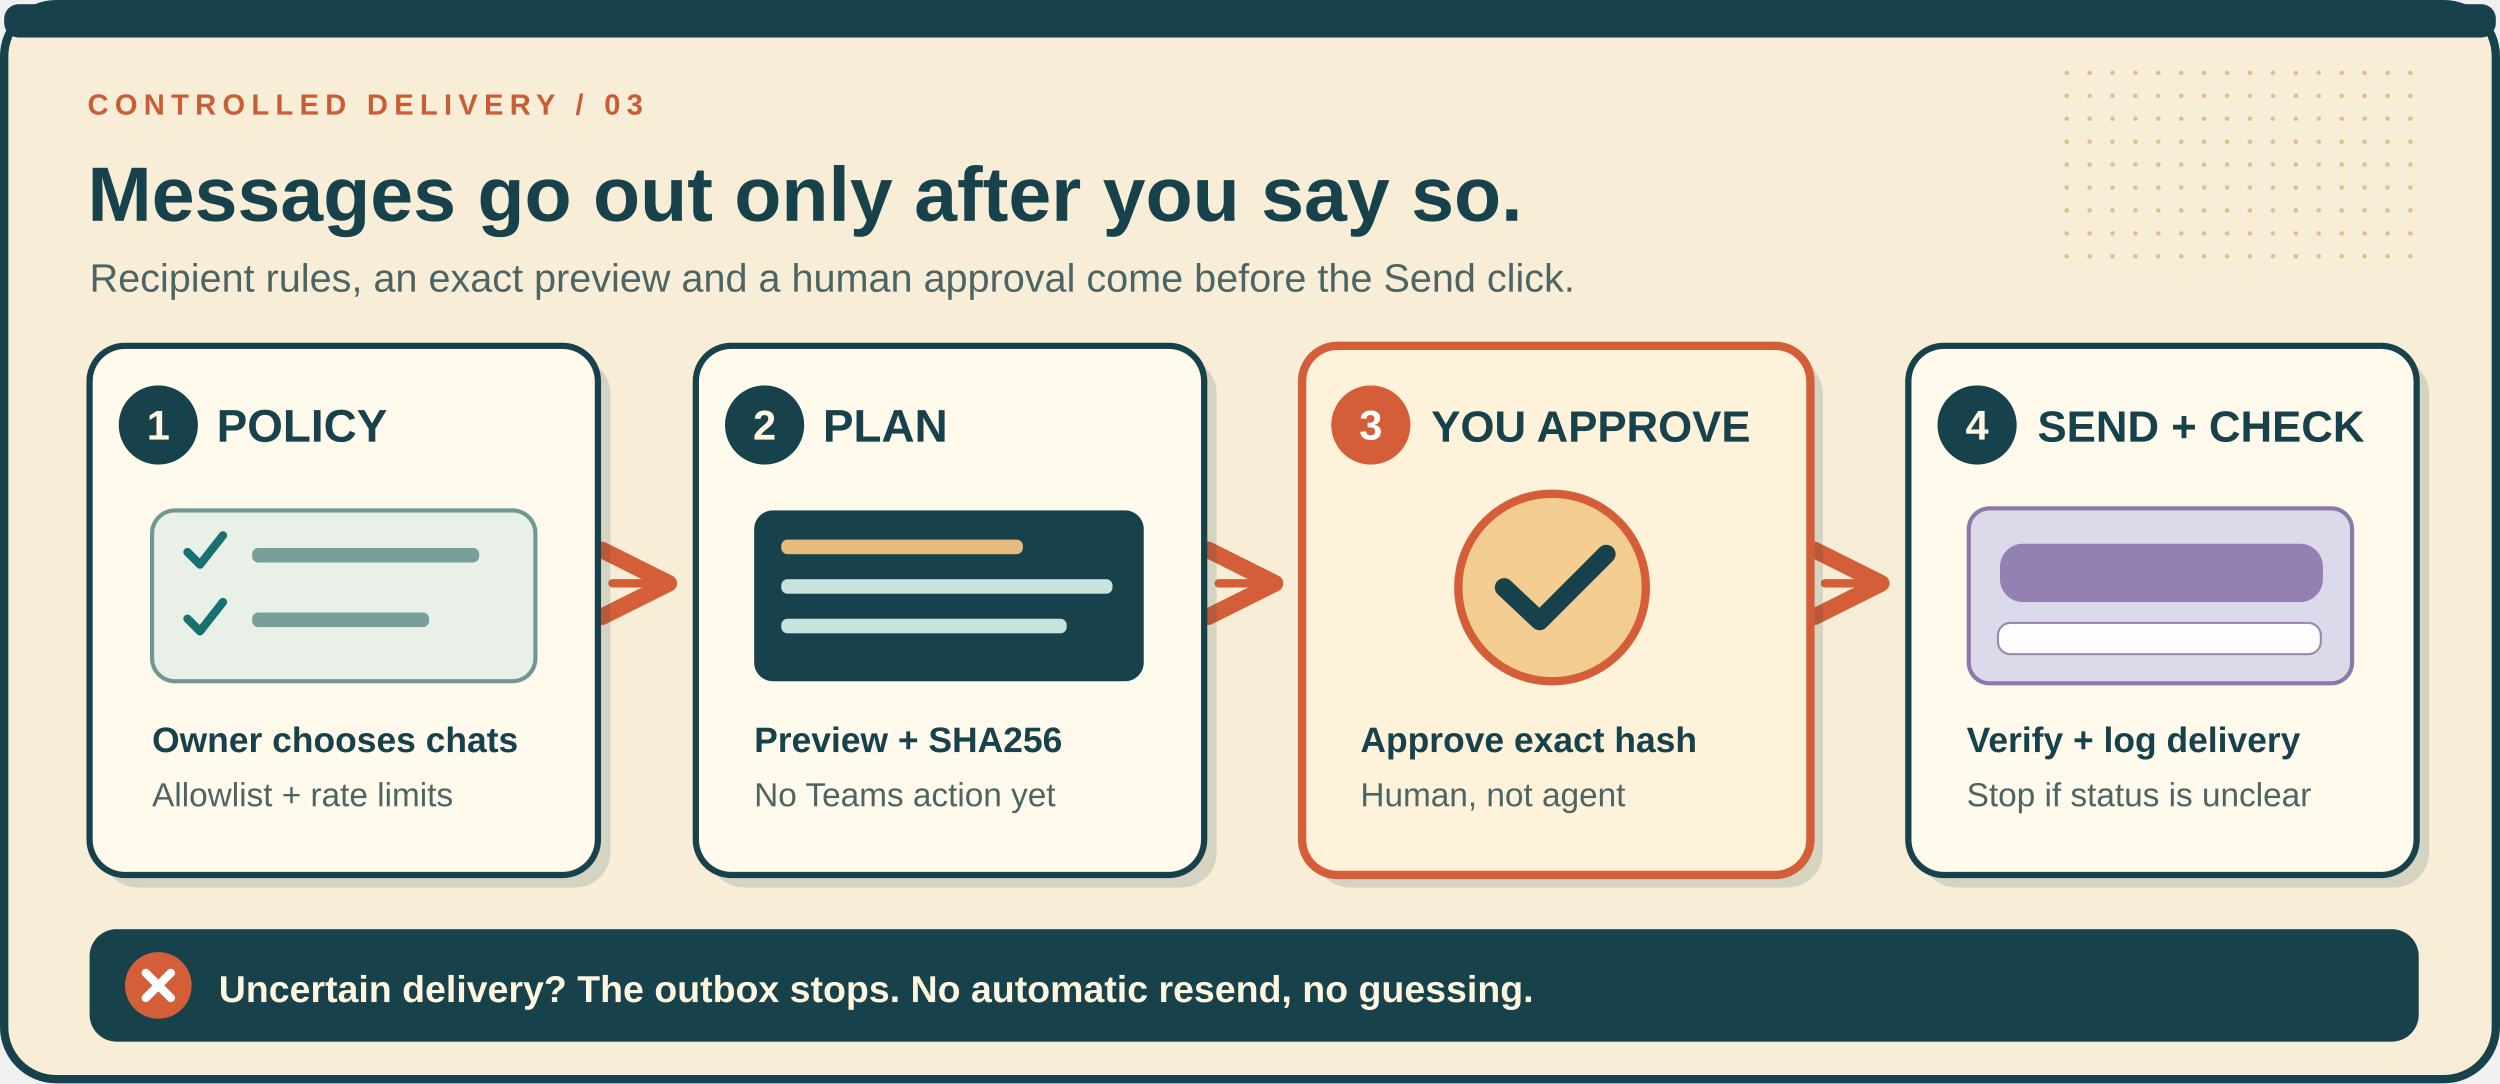
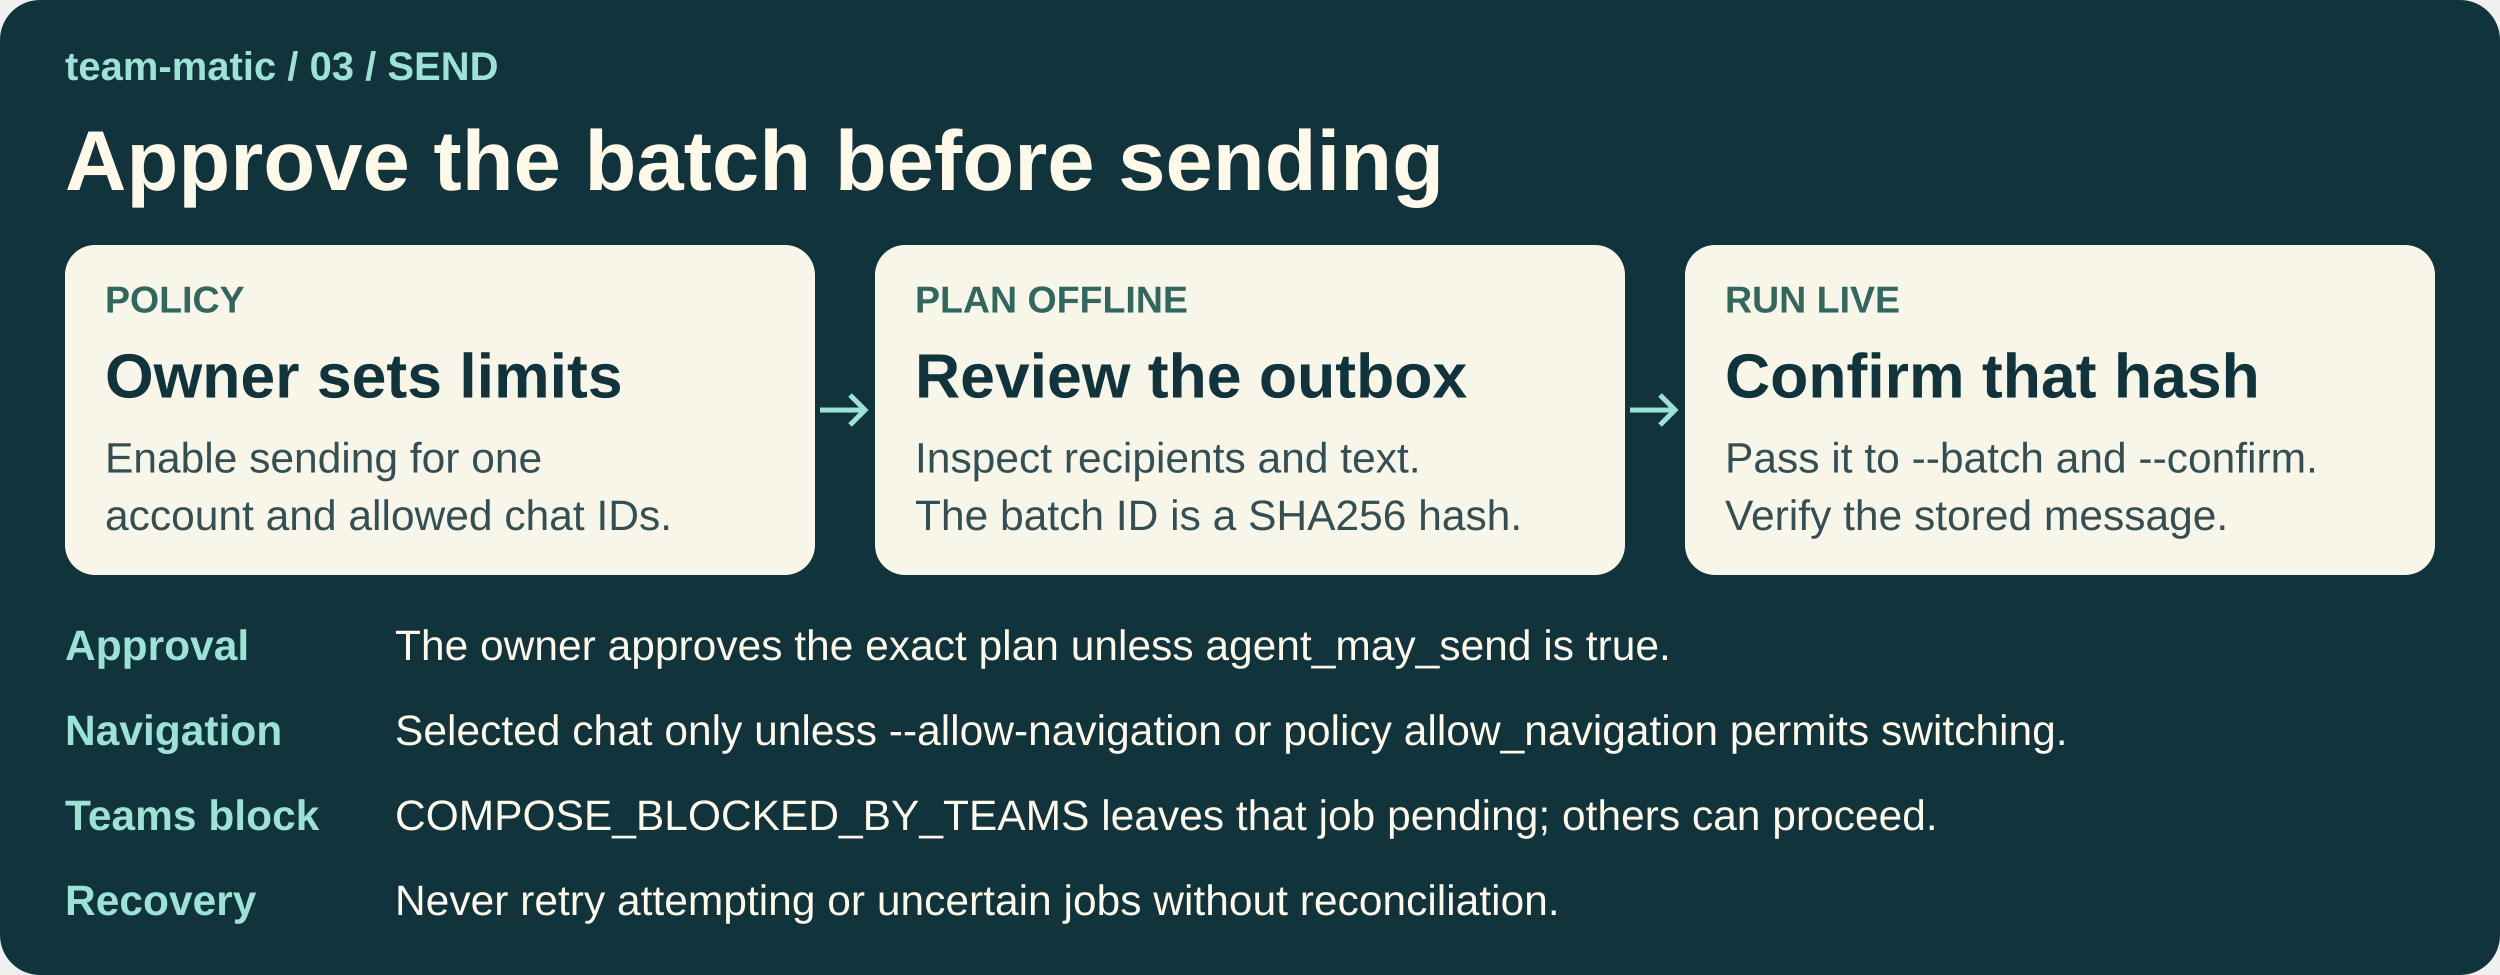
- <svg xmlns="http://www.w3.org/2000/svg" viewBox="0 0 1200 520" width="1200" height="520" role="img" aria-labelledby="title desc">
-   <defs>
-     <marker id="arrow" markerWidth="11" markerHeight="11" refX="9" refY="5" orient="auto">
-       <path d="M1 1 L9 5 L1 9" fill="none" stroke="#D45E37" stroke-width="2" stroke-linecap="round" stroke-linejoin="round" />
-     </marker>
-     <pattern id="dots" width="11" height="11" patternUnits="userSpaceOnUse">
-       <circle cx="2" cy="2" r="1.1" fill="#D79E50" opacity=".6" />
-     </pattern>
-   </defs>
-   <rect x="2" y="2" width="1196" height="516" rx="25" fill="#F8EED7" stroke="#17424B" stroke-width="4" />
-   <rect x="2" y="2" width="1196" height="16" rx="7" fill="#17424B" />
-   <rect x="985" y="28" width="175" height="99" fill="url(#dots)" />
-   <text x="42" y="55" font-family="Arial,Segoe UI,sans-serif" font-size="14" font-weight="800" letter-spacing="3" fill="#C95D36">CONTROLLED DELIVERY / 03</text>
-   <text x="42" y="106" font-family="Arial,Segoe UI,sans-serif" font-size="37" font-weight="900" fill="#17424B">Messages go out only after you say so.</text>
-   <text x="43" y="140" font-family="Arial,Segoe UI,sans-serif" font-size="19" fill="#4C6564">Recipient rules, an exact preview and a human approval come before the Send click.</text>
-   <path d="M294 280 H321" stroke="#D45E37" stroke-width="4" stroke-linecap="round" marker-end="url(#arrow)" />
-   <path d="M585 280 H612" stroke="#D45E37" stroke-width="4" stroke-linecap="round" marker-end="url(#arrow)" />
-   <path d="M876 280 H903" stroke="#D45E37" stroke-width="4" stroke-linecap="round" marker-end="url(#arrow)" />
-   <rect x="49" y="172" width="244" height="254" rx="17" fill="#17424B" opacity=".16" />
-   <rect x="43" y="166" width="244" height="254" rx="17" fill="#FFFAEC" stroke="#17424B" stroke-width="3" />
-   <circle cx="76" cy="204" r="19" fill="#17424B" />
-   <text x="76" y="211" text-anchor="middle" font-family="Arial,sans-serif" font-size="20" font-weight="900" fill="#FFF6DF">1</text>
-   <text x="104" y="212" font-family="Arial,Segoe UI,sans-serif" font-size="22" font-weight="900" fill="#17424B">POLICY</text>
-   <rect x="73" y="245" width="184" height="82" rx="11" fill="#E8F0E8" stroke="#6F9892" stroke-width="2" />
-   <path d="M90 265 L96 271 L107 257 M90 297 L96 303 L107 289" fill="none" stroke="#17716F" stroke-width="4" stroke-linecap="round" stroke-linejoin="round" />
-   <rect x="121" y="263" width="109" height="7" rx="3" fill="#789F99" />
-   <rect x="121" y="294" width="85" height="7" rx="3" fill="#789F99" />
-   <text x="73" y="361" font-family="Arial,Segoe UI,sans-serif" font-size="17" font-weight="800" fill="#17424B">Owner chooses chats</text>
-   <text x="73" y="387" font-family="Arial,Segoe UI,sans-serif" font-size="16" fill="#4C6564">Allowlist + rate limits</text>
-   <rect x="340" y="172" width="244" height="254" rx="17" fill="#17424B" opacity=".16" />
-   <rect x="334" y="166" width="244" height="254" rx="17" fill="#FFFAEC" stroke="#17424B" stroke-width="3" />
-   <circle cx="367" cy="204" r="19" fill="#17424B" />
-   <text x="367" y="211" text-anchor="middle" font-family="Arial,sans-serif" font-size="20" font-weight="900" fill="#FFF6DF">2</text>
-   <text x="395" y="212" font-family="Arial,Segoe UI,sans-serif" font-size="22" font-weight="900" fill="#17424B">PLAN</text>
-   <rect x="362" y="245" width="187" height="82" rx="9" fill="#17424B" />
-   <rect x="375" y="259" width="116" height="7" rx="3" fill="#E7BA7D" />
-   <rect x="375" y="278" width="159" height="7" rx="3" fill="#C8E2DC" />
-   <rect x="375" y="297" width="137" height="7" rx="3" fill="#C8E2DC" />
-   <text x="362" y="361" font-family="Arial,Segoe UI,sans-serif" font-size="17" font-weight="800" fill="#17424B">Preview + SHA256</text>
-   <text x="362" y="387" font-family="Arial,Segoe UI,sans-serif" font-size="16" fill="#4C6564">No Teams action yet</text>
-   <rect x="631" y="172" width="244" height="254" rx="17" fill="#17424B" opacity=".16" />
-   <rect x="625" y="166" width="244" height="254" rx="17" fill="#FFF2DA" stroke="#D45E37" stroke-width="4" />
-   <circle cx="658" cy="204" r="19" fill="#D45E37" />
-   <text x="658" y="211" text-anchor="middle" font-family="Arial,sans-serif" font-size="20" font-weight="900" fill="#FFFFFF">3</text>
-   <text x="687" y="212" font-family="Arial,Segoe UI,sans-serif" font-size="21" font-weight="900" fill="#17424B">YOU APPROVE</text>
-   <circle cx="745" cy="282" r="45" fill="#F3CC92" stroke="#D45E37" stroke-width="4" />
-   <path d="M722 282 L739 298 L771 266" fill="none" stroke="#17424B" stroke-width="9" stroke-linecap="round" stroke-linejoin="round" />
-   <text x="653" y="361" font-family="Arial,Segoe UI,sans-serif" font-size="17" font-weight="800" fill="#17424B">Approve exact hash</text>
-   <text x="653" y="387" font-family="Arial,Segoe UI,sans-serif" font-size="16" fill="#4C6564">Human, not agent</text>
-   <rect x="922" y="172" width="244" height="254" rx="17" fill="#17424B" opacity=".16" />
-   <rect x="916" y="166" width="244" height="254" rx="17" fill="#FFFAEC" stroke="#17424B" stroke-width="3" />
-   <circle cx="949" cy="204" r="19" fill="#17424B" />
-   <text x="949" y="211" text-anchor="middle" font-family="Arial,sans-serif" font-size="20" font-weight="900" fill="#FFF6DF">4</text>
-   <text x="978" y="212" font-family="Arial,Segoe UI,sans-serif" font-size="21" font-weight="900" fill="#17424B">SEND + CHECK</text>
-   <rect x="945" y="244" width="184" height="84" rx="10" fill="#DCD9EA" stroke="#897AA9" stroke-width="2" />
-   <rect x="960" y="261" width="155" height="28" rx="11" fill="#9281B2" />
-   <rect x="959" y="299" width="155" height="15" rx="6" fill="#FEFCFF" stroke="#9988AE" />
-   <text x="944" y="361" font-family="Arial,Segoe UI,sans-serif" font-size="17" font-weight="800" fill="#17424B">Verify + log delivery</text>
-   <text x="944" y="387" font-family="Arial,Segoe UI,sans-serif" font-size="16" fill="#4C6564">Stop if status is unclear</text>
-   <rect x="43" y="446" width="1118" height="54" rx="13" fill="#17424B" />
-   <circle cx="76" cy="473" r="16" fill="#D45E37" />
-   <path d="M70 467 L82 479 M82 467 L70 479" stroke="#FFFFFF" stroke-width="4" stroke-linecap="round" />
-   <text x="105" y="481" font-family="Arial,Segoe UI,sans-serif" font-size="18" font-weight="800" fill="#FFF6DF">Uncertain delivery? The outbox stops. No automatic resend, no guessing.</text>
+ <svg xmlns="http://www.w3.org/2000/svg" width="1000" height="390" viewBox="0 0 1000 390" role="img" aria-labelledby="title desc">
+   <rect width="1000" height="390" rx="16" fill="#11333b" />
+   <g font-family="Segoe UI, Arial, sans-serif">
+     <text x="26" y="32" font-size="16" font-weight="700" fill="#9ce2d5">team-matic   /   03   /   SEND</text>
+     <text x="26" y="76" font-size="34" font-weight="700" fill="#fff9e9">Approve the batch before sending</text>
+     <rect x="26" y="98" width="300" height="132" rx="12" fill="#f8f5e9" />
+     <text x="42" y="125" font-size="15" font-weight="700" fill="#326760">POLICY</text>
+     <text x="42" y="159" font-size="25" font-weight="700" fill="#11333b">Owner sets limits</text>
+     <text x="42" y="189" font-size="17" font-weight="400" fill="#334f54">Enable sending for one</text>
+     <text x="42" y="212" font-size="17" font-weight="400" fill="#334f54">account and allowed chat IDs.</text>
+     <path d="M328 164h18m-6 -6 6 6-6 6" fill="none" stroke="#9ce2d5" stroke-width="2" />
+     <rect x="350" y="98" width="300" height="132" rx="12" fill="#f8f5e9" />
+     <text x="366" y="125" font-size="15" font-weight="700" fill="#326760">PLAN OFFLINE</text>
+     <text x="366" y="159" font-size="25" font-weight="700" fill="#11333b">Review the outbox</text>
+     <text x="366" y="189" font-size="17" font-weight="400" fill="#334f54">Inspect recipients and text.</text>
+     <text x="366" y="212" font-size="17" font-weight="400" fill="#334f54">The batch ID is a SHA256 hash.</text>
+     <path d="M652 164h18m-6 -6 6 6-6 6" fill="none" stroke="#9ce2d5" stroke-width="2" />
+     <rect x="674" y="98" width="300" height="132" rx="12" fill="#f8f5e9" />
+     <text x="690" y="125" font-size="15" font-weight="700" fill="#326760">RUN LIVE</text>
+     <text x="690" y="159" font-size="25" font-weight="700" fill="#11333b">Confirm that hash</text>
+     <text x="690" y="189" font-size="17" font-weight="400" fill="#334f54">Pass it to --batch and --confirm.</text>
+     <text x="690" y="212" font-size="17" font-weight="400" fill="#334f54">Verify the stored message.</text>
+     <text x="26" y="264" font-size="17" font-weight="700" fill="#9ce2d5">Approval</text>
+     <text x="158" y="264" font-size="17" font-weight="400" fill="#fff9e9">The owner approves the exact plan unless agent_may_send is true.</text>
+     <text x="26" y="298" font-size="17" font-weight="700" fill="#9ce2d5">Navigation</text>
+     <text x="158" y="298" font-size="17" font-weight="400" fill="#fff9e9">Selected chat only unless --allow-navigation or policy allow_navigation permits switching.</text>
+     <text x="26" y="332" font-size="17" font-weight="700" fill="#9ce2d5">Teams block</text>
+     <text x="158" y="332" font-size="17" font-weight="400" fill="#fff9e9">COMPOSE_BLOCKED_BY_TEAMS leaves that job pending; others can proceed.</text>
+     <text x="26" y="366" font-size="17" font-weight="700" fill="#9ce2d5">Recovery</text>
+     <text x="158" y="366" font-size="17" font-weight="400" fill="#fff9e9">Never retry attempting or uncertain jobs without reconciliation.</text>
+   </g>
</svg>
